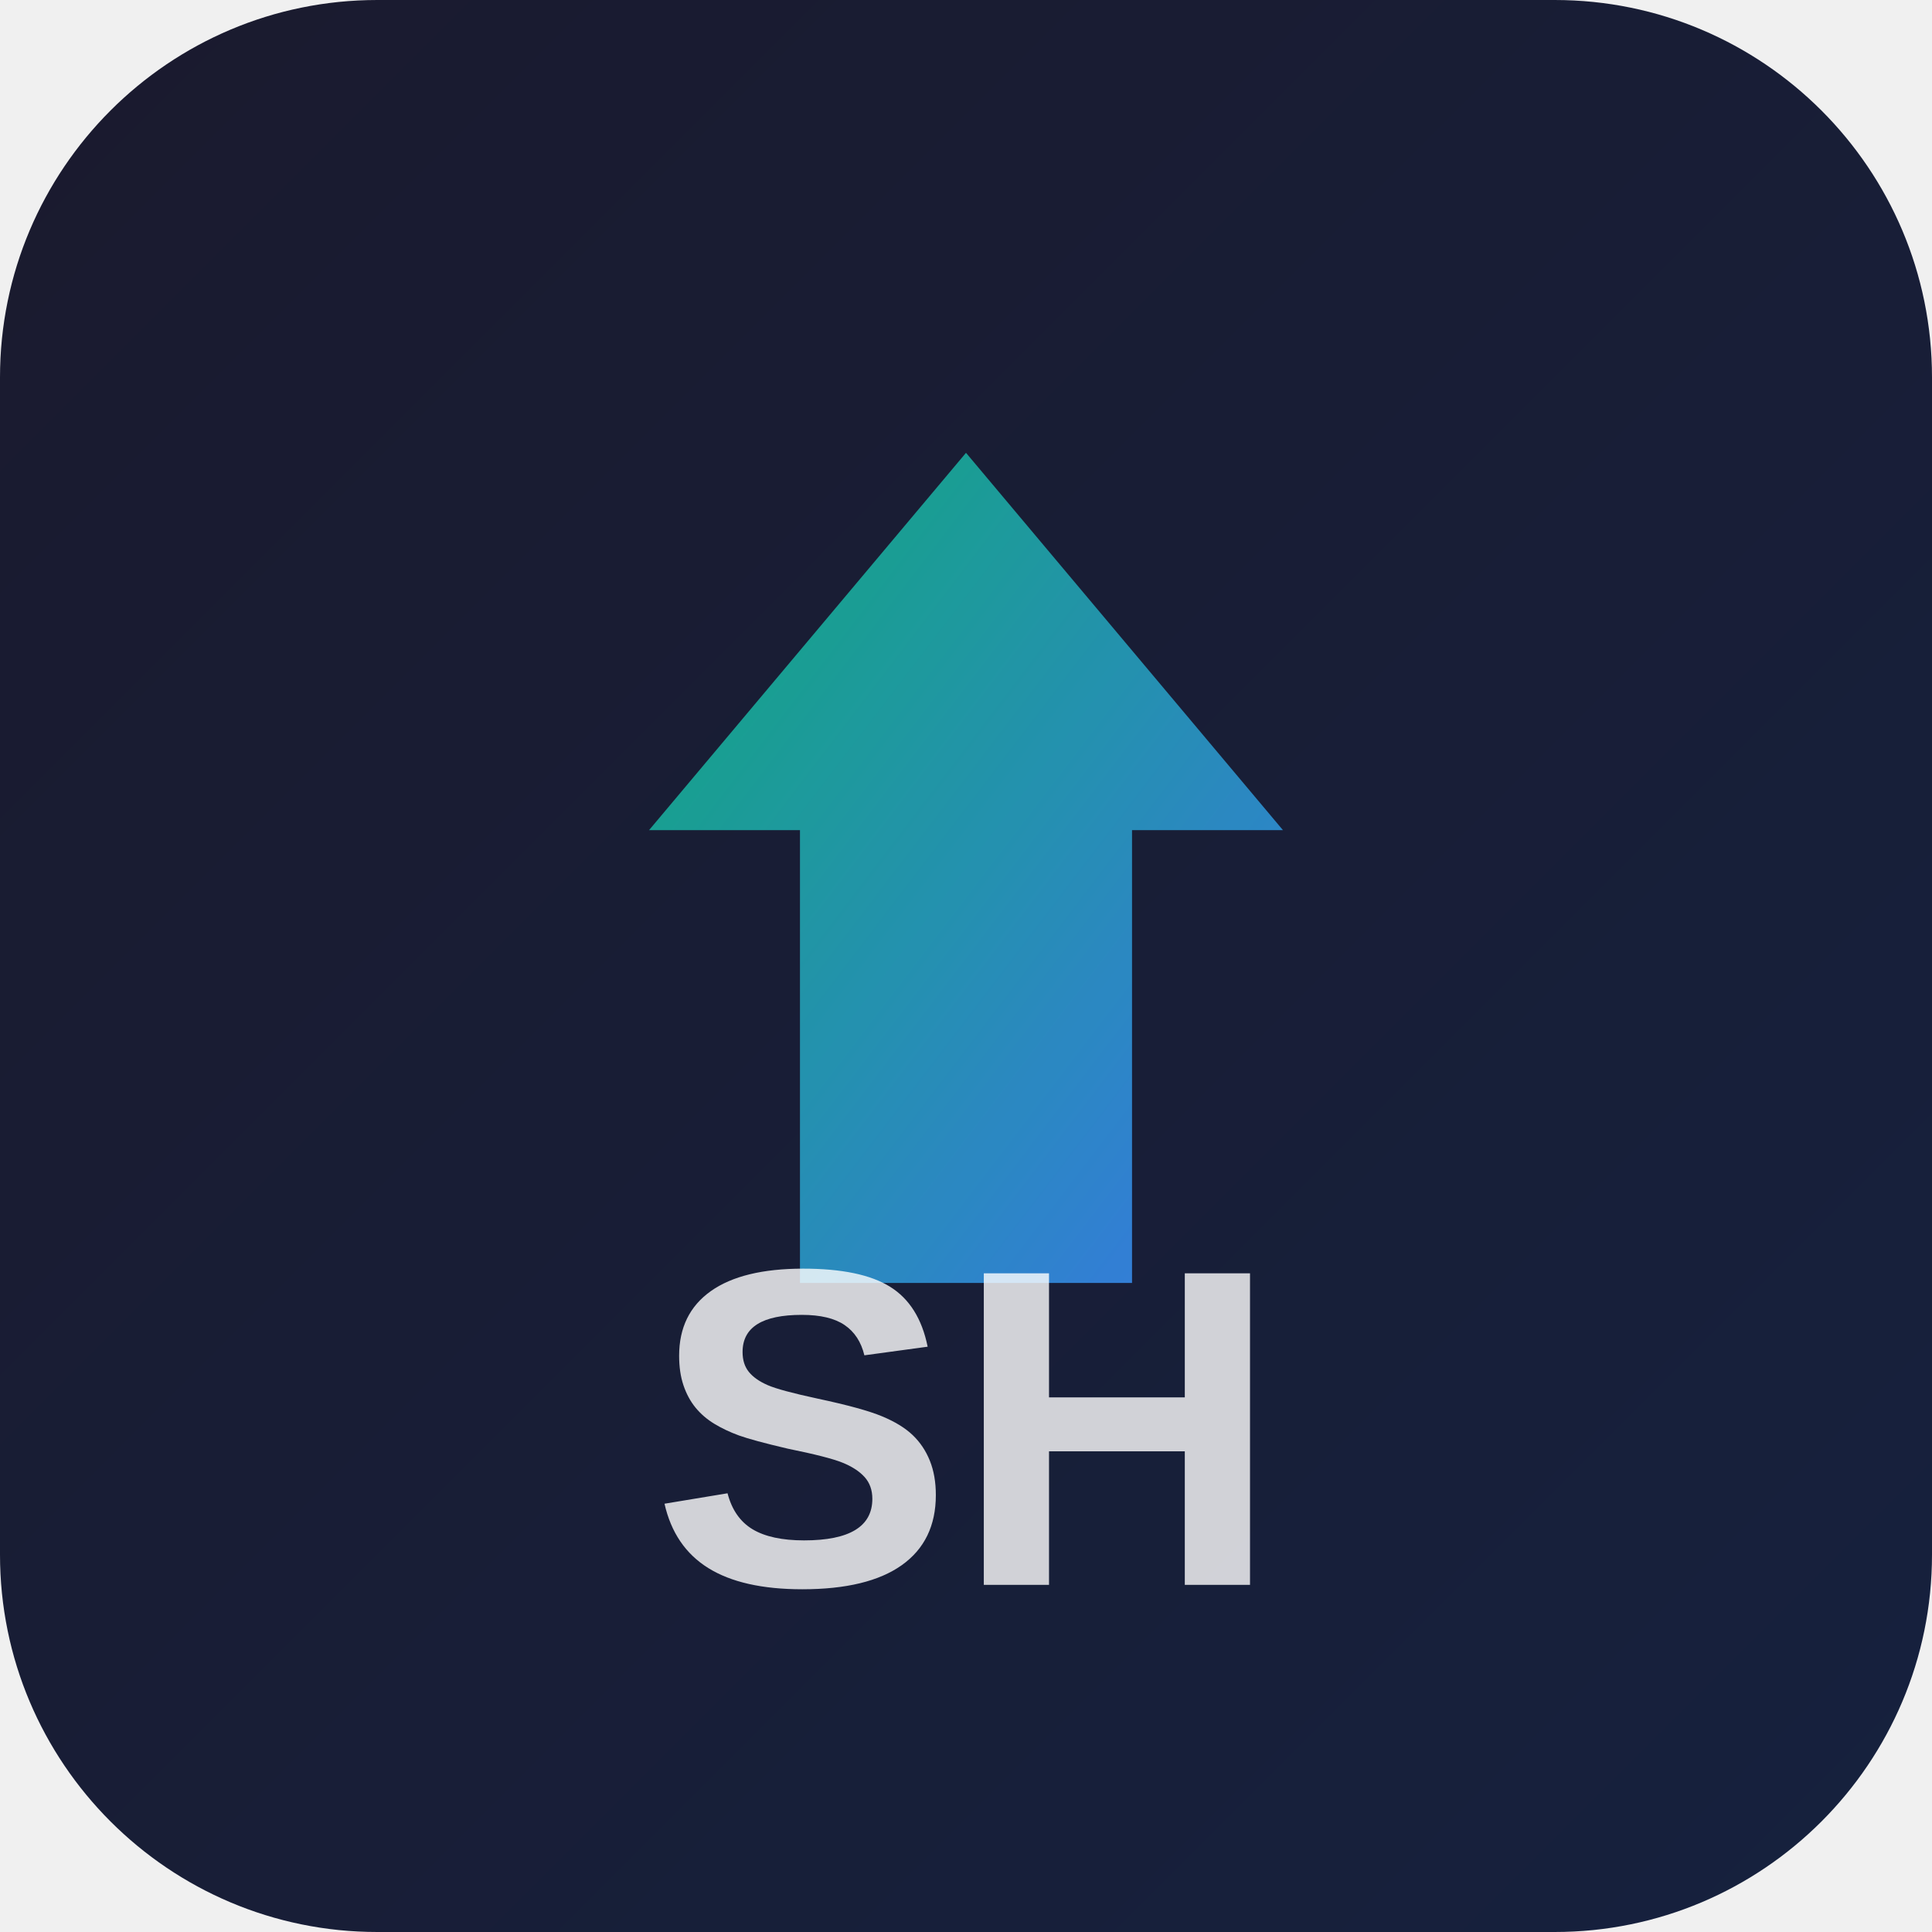
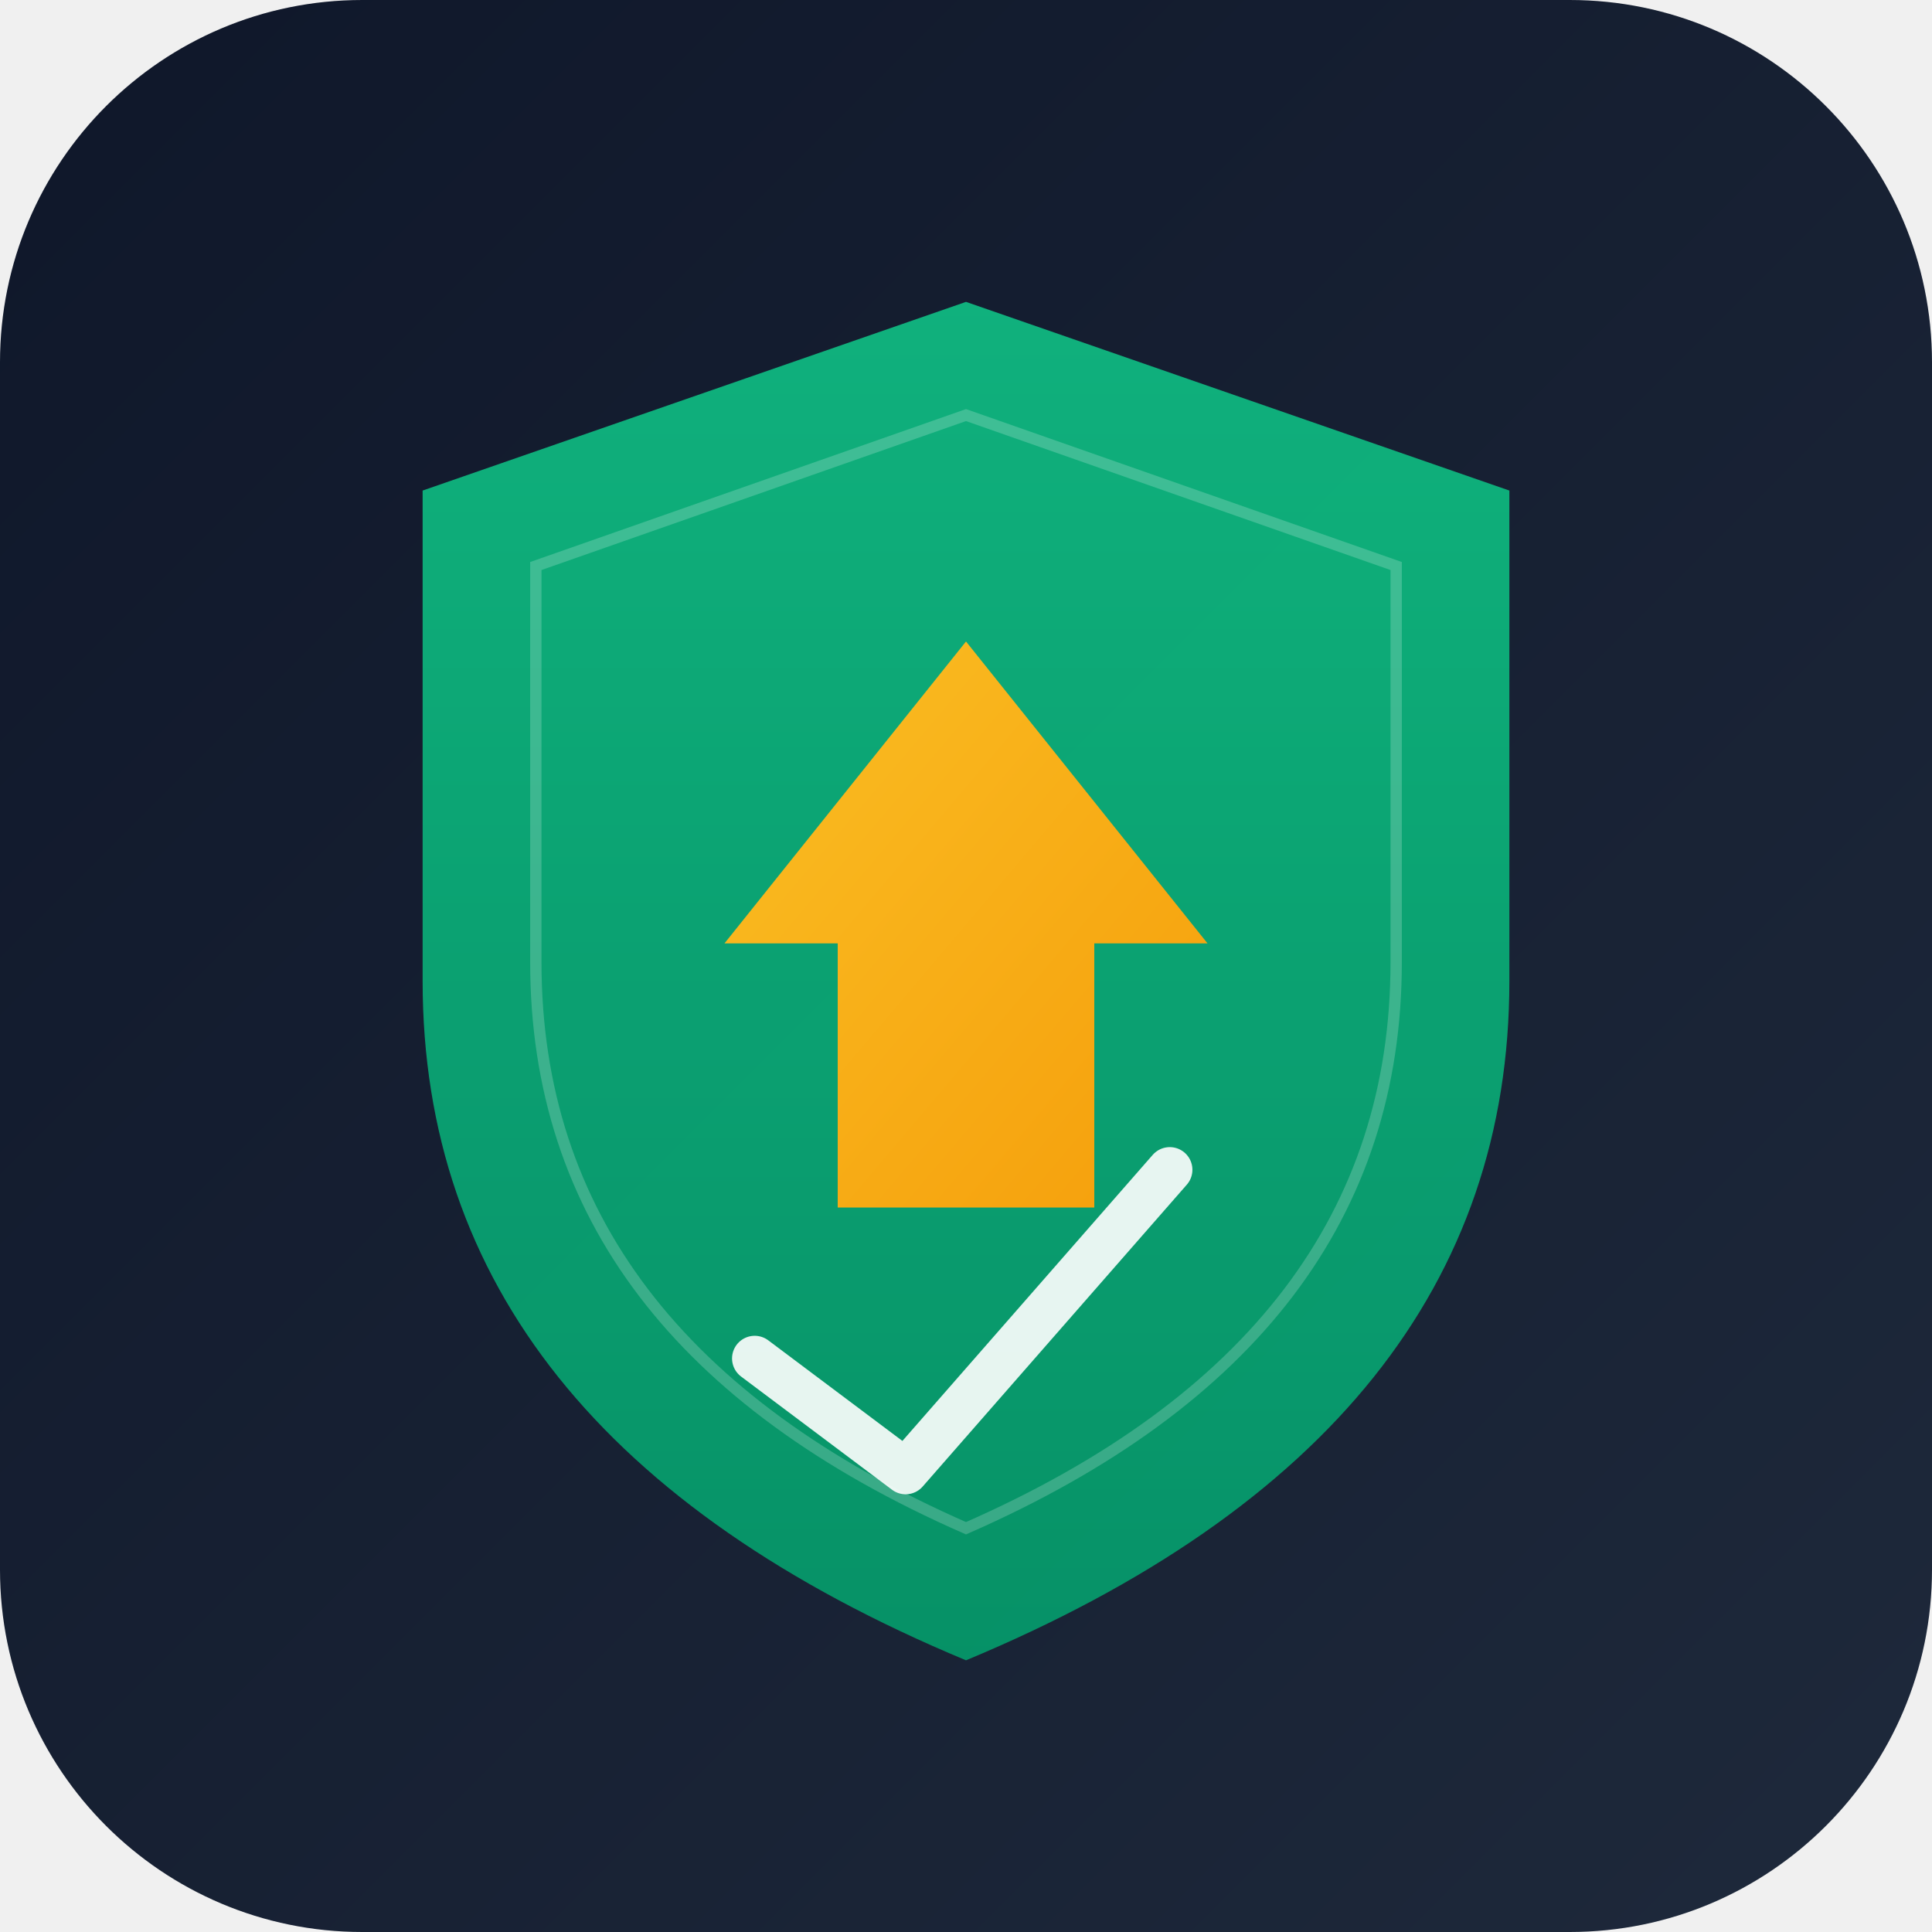
<svg xmlns="http://www.w3.org/2000/svg" viewBox="0 0 512 512">
  <defs>
-     <linearGradient id="bg" x1="0%" y1="0%" x2="100%" y2="100%">
-       <stop offset="0%" style="stop-color:#1a1a2e" />
-       <stop offset="100%" style="stop-color:#16213e" />
+     <linearGradient id="bgGrad" x1="0%" y1="0%" x2="100%" y2="100%">
+       <stop offset="0%" style="stop-color:#0f172a" />
+       <stop offset="100%" style="stop-color:#1e293b" />
    </linearGradient>
-     <linearGradient id="accent" x1="0%" y1="0%" x2="100%" y2="100%">
+     <linearGradient id="shieldGrad" x1="0%" y1="0%" x2="0%" y2="100%">
      <stop offset="0%" style="stop-color:#10b981" />
-       <stop offset="100%" style="stop-color:#3b82f6" />
+       <stop offset="100%" style="stop-color:#059669" />
+     </linearGradient>
+     <linearGradient id="goldGrad" x1="0%" y1="0%" x2="100%" y2="100%">
+       <stop offset="0%" style="stop-color:#fbbf24" />
+       <stop offset="100%" style="stop-color:#f59e0b" />
    </linearGradient>
  </defs>
-   <rect width="512" height="512" rx="100" fill="url(#bg)" />
-   <path d="M256 120 L340 220 L300 220 L300 340 L212 340 L212 220 L172 220 Z" fill="url(#accent)" opacity="0.9" />
-   <text x="256" y="420" font-family="Arial, sans-serif" font-size="120" font-weight="bold" fill="white" text-anchor="middle" opacity="0.8">SH</text>
+   <rect width="512" height="512" rx="96" fill="url(#bgGrad)" />
+   <path d="M256 80            L400 130            L400 260            Q400 380 256 440            Q112 380 112 260            L112 130 Z" fill="url(#shieldGrad)" opacity="0.95" />
+   <path d="M256 110            L370 150            L370 255            Q370 355 256 405            Q142 355 142 255            L142 150 Z" fill="none" stroke="rgba(255,255,255,0.2)" stroke-width="3" />
+   <path d="M256 170            L320 250            L290 250            L290 320            L222 320            L222 250            L192 250 Z" fill="url(#goldGrad)" />
+   <path d="M200 360 L240 390 L310 310" fill="none" stroke="white" stroke-width="12" stroke-linecap="round" stroke-linejoin="round" opacity="0.9" />
</svg>
